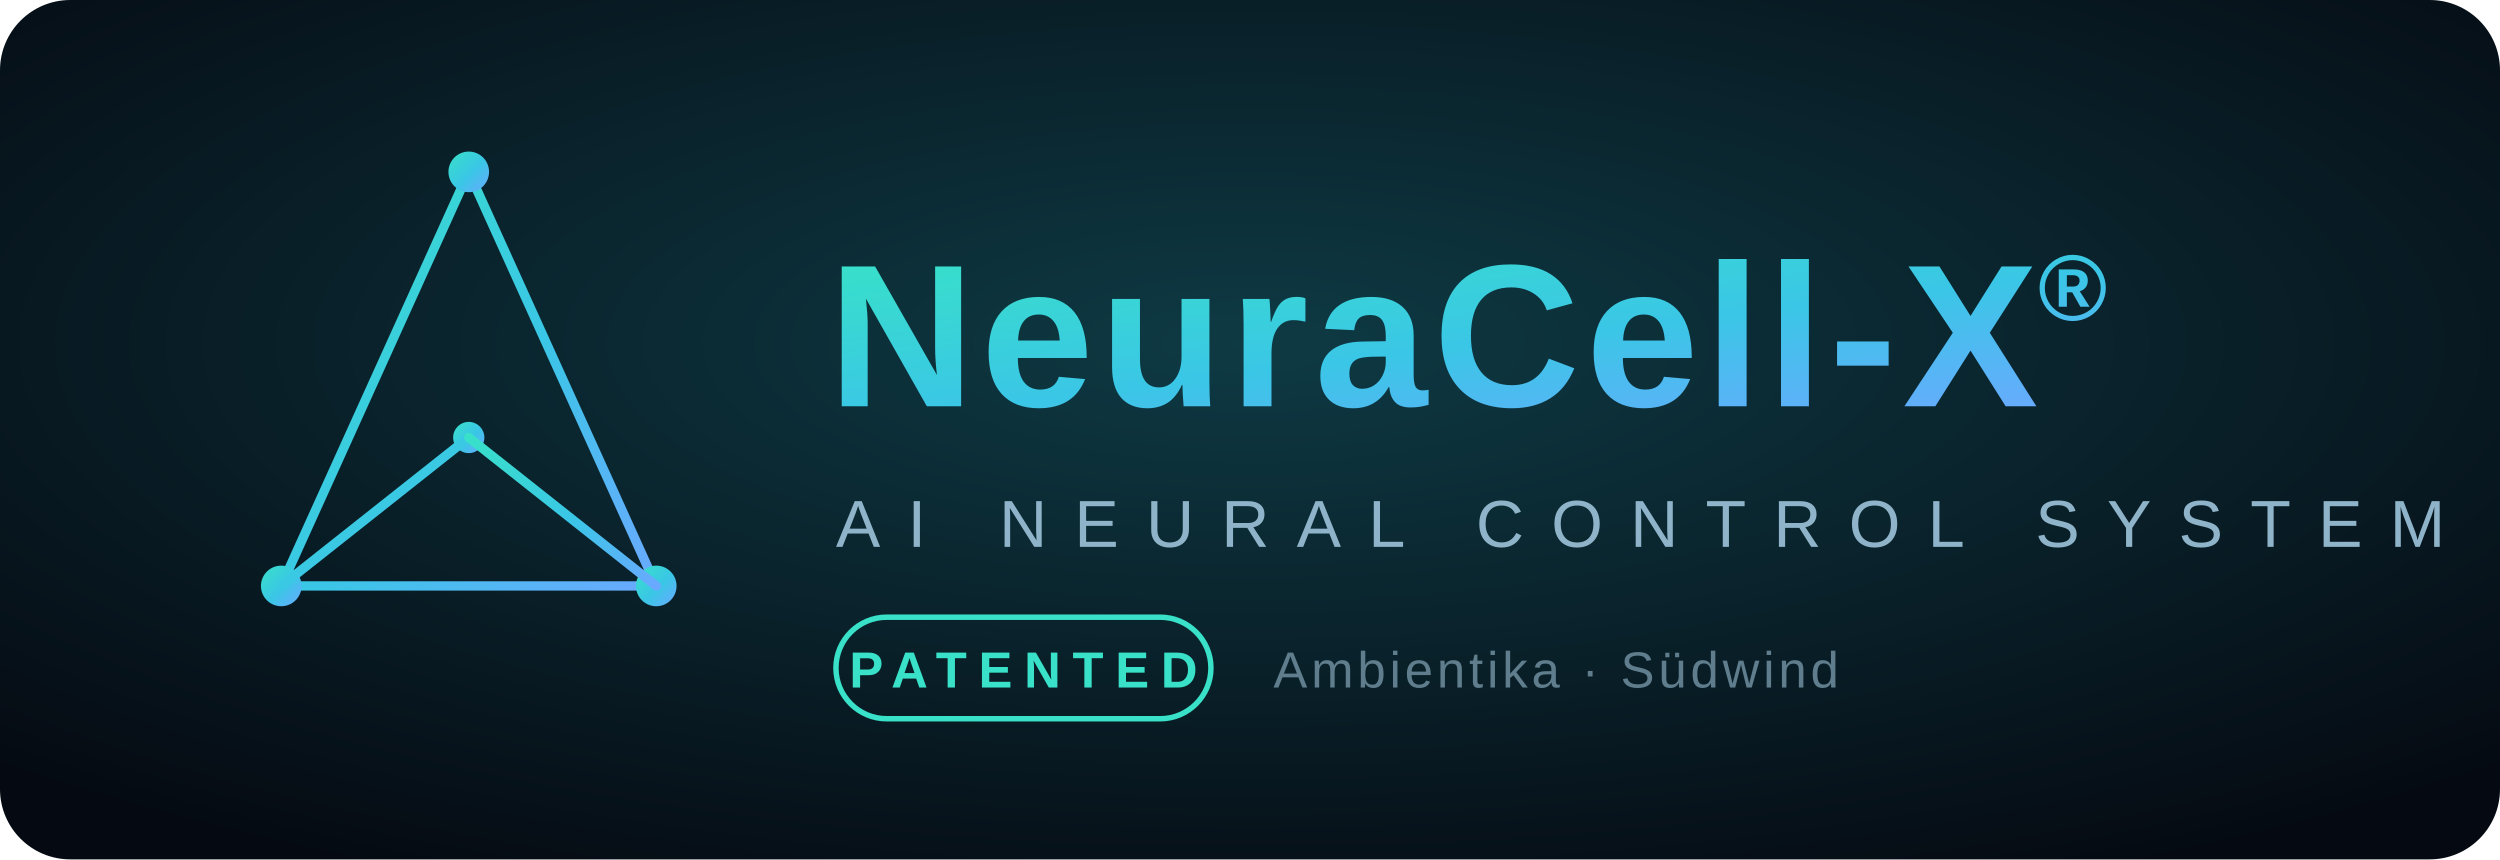
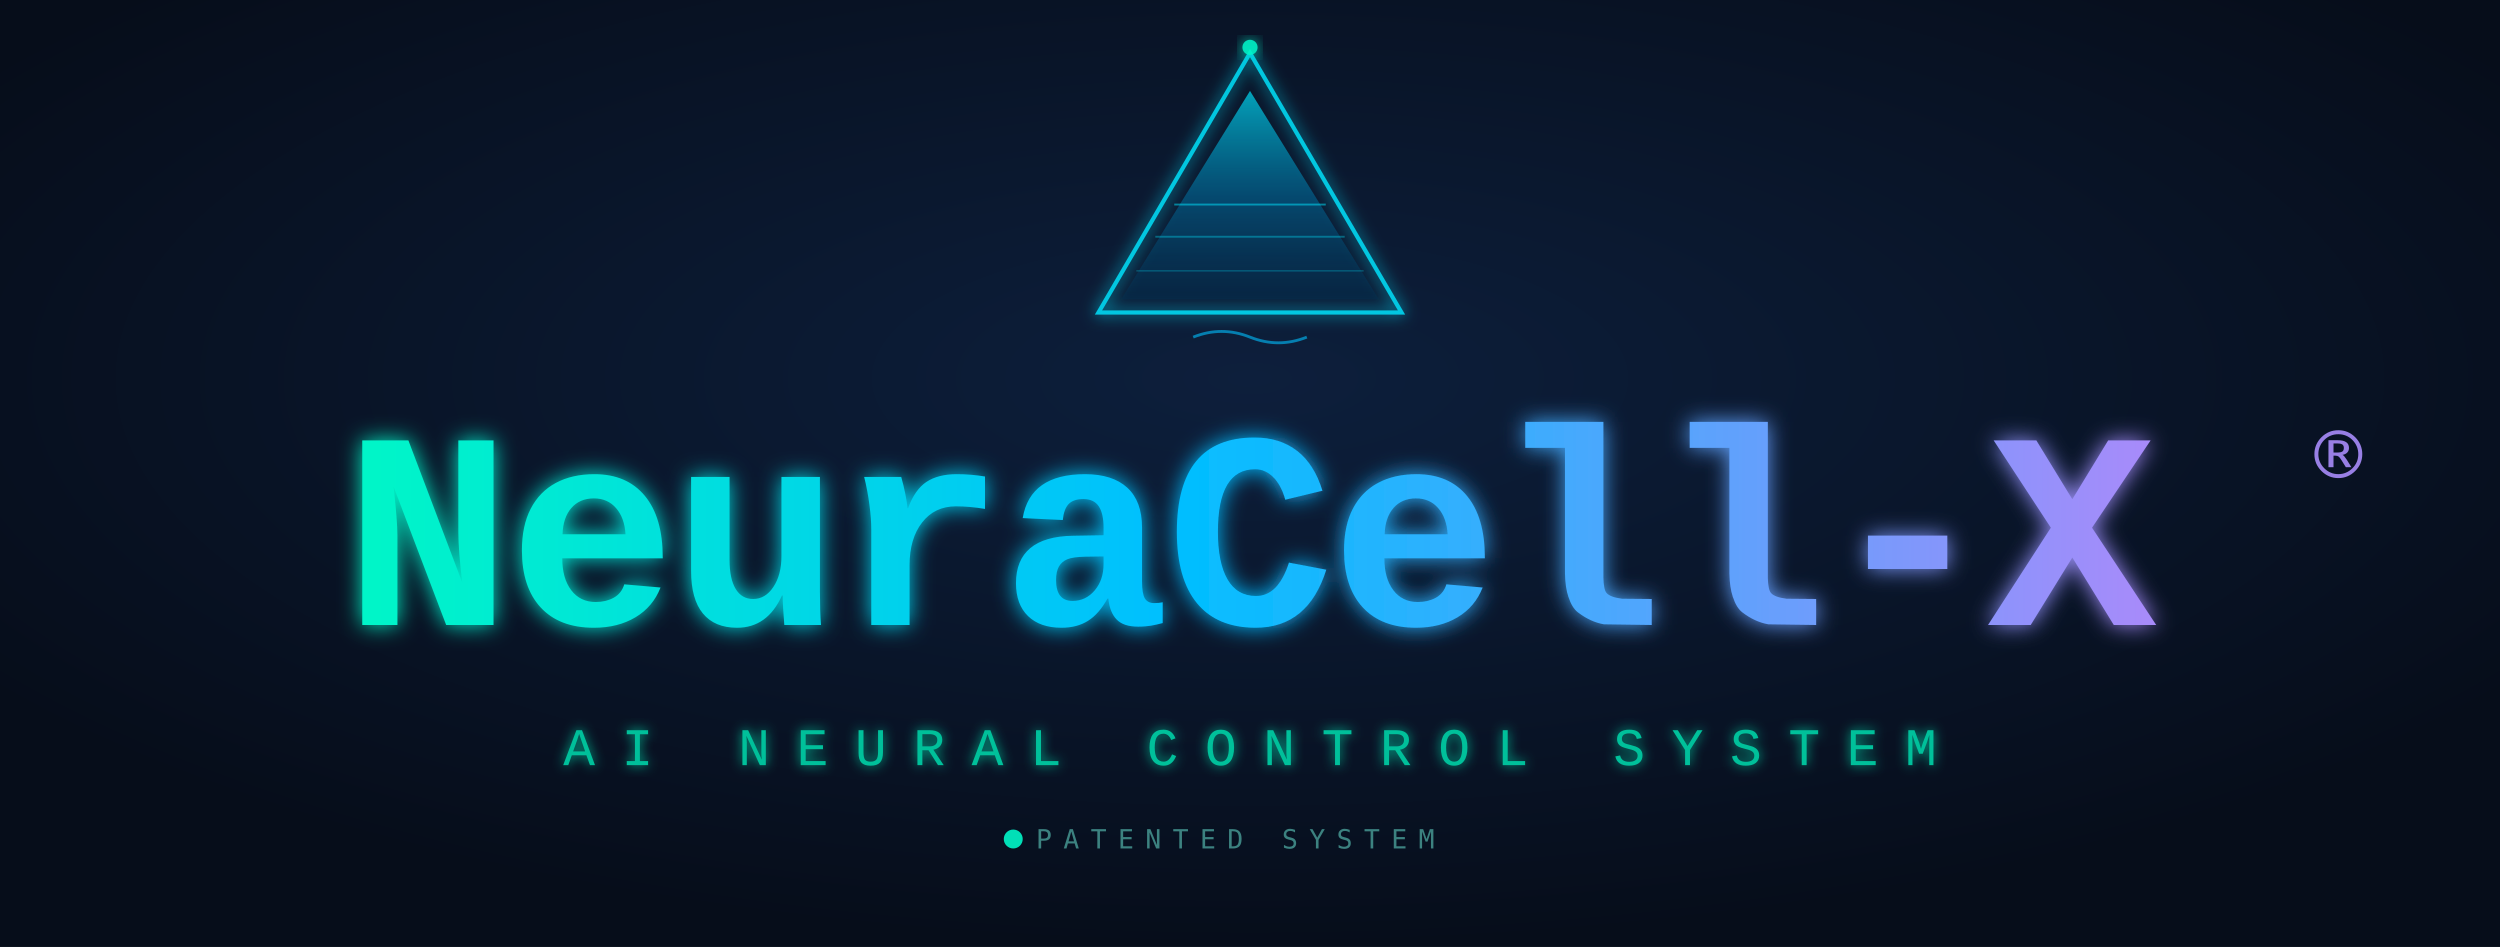
- <svg xmlns="http://www.w3.org/2000/svg" width="640" height="220" viewBox="0 0 640 220" role="img" aria-label="NeuraCell-X - AI Neural Control System - Patented">
+ <svg xmlns="http://www.w3.org/2000/svg" viewBox="0 0 1320 500" width="1320" height="500">
  <defs>
-     <linearGradient id="ncx" x1="0" y1="0" x2="1" y2="1">
-       <stop offset="0" stop-color="#38e1c8" />
-       <stop offset="0.55" stop-color="#3ac6e6" />
-       <stop offset="1" stop-color="#6aa9ff" />
+     <radialGradient id="bgGlow" cx="50%" cy="40%" r="60%">
+       <stop offset="0%" stop-color="#0d1f3c" />
+       <stop offset="100%" stop-color="#060d1a" />
+     </radialGradient>
+     <linearGradient id="titleGrad" x1="0%" y1="0%" x2="100%" y2="0%">
+       <stop offset="0%" stop-color="#00f5c8" />
+       <stop offset="45%" stop-color="#00bfff" />
+       <stop offset="100%" stop-color="#a78bfa" />
    </linearGradient>
-     <radialGradient id="glow" cx="0.5" cy="0.4" r="0.7">
-       <stop offset="0" stop-color="#0e3a44" />
-       <stop offset="1" stop-color="#050a12" />
-     </radialGradient>
+     <linearGradient id="triGrad" x1="0%" y1="0%" x2="0%" y2="100%">
+       <stop offset="0%" stop-color="#00e5ff" stop-opacity="0.9" />
+       <stop offset="50%" stop-color="#0077aa" stop-opacity="0.7" />
+       <stop offset="100%" stop-color="#003355" stop-opacity="0.5" />
+     </linearGradient>
+     <filter id="triGlow" x="-30%" y="-30%" width="160%" height="160%">
+       <feGaussianBlur stdDeviation="4" result="blur" />
+       <feMerge>
+         <feMergeNode in="blur" />
+         <feMergeNode in="SourceGraphic" />
+       </feMerge>
+     </filter>
+     <filter id="textGlow" x="-5%" y="-20%" width="110%" height="140%">
+       <feGaussianBlur stdDeviation="6" result="blur" />
+       <feMerge>
+         <feMergeNode in="blur" />
+         <feMergeNode in="SourceGraphic" />
+       </feMerge>
+     </filter>
+     <filter id="subGlow" x="-5%" y="-30%" width="110%" height="160%">
+       <feGaussianBlur stdDeviation="3" result="blur" />
+       <feMerge>
+         <feMergeNode in="blur" />
+         <feMergeNode in="SourceGraphic" />
+       </feMerge>
+     </filter>
+     <linearGradient id="lineGrad" x1="0%" y1="0%" x2="100%" y2="0%">
+       <stop offset="0%" stop-color="#00bfff" stop-opacity="0" />
+       <stop offset="30%" stop-color="#00bfff" stop-opacity="0.6" />
+       <stop offset="70%" stop-color="#a78bfa" stop-opacity="0.6" />
+       <stop offset="100%" stop-color="#a78bfa" stop-opacity="0" />
+     </linearGradient>
  </defs>
-   <rect x="0" y="0" width="640" height="220" rx="18" fill="url(#glow)" />
-   <g fill="none" stroke="url(#ncx)" stroke-width="2.4" stroke-linejoin="round" stroke-linecap="round">
-     <polygon points="120,44 168,150 72,150" />
-     <circle cx="120" cy="44" r="5.2" fill="url(#ncx)" stroke="none" />
-     <circle cx="168" cy="150" r="5.2" fill="url(#ncx)" stroke="none" />
-     <circle cx="72" cy="150" r="5.2" fill="url(#ncx)" stroke="none" />
-     <circle cx="120" cy="112" r="4" fill="url(#ncx)" stroke="none" />
-     <line x1="120" y1="44" x2="120" y2="112" />
-     <line x1="72" y1="150" x2="120" y2="112" />
-     <line x1="168" y1="150" x2="120" y2="112" />
-   </g>
-   <text x="212" y="104" font-family="Segoe UI, Arial, sans-serif" font-size="52" font-weight="700" letter-spacing="1.5" fill="url(#ncx)">NeuraCell-X<tspan font-size="24" dy="-22">®</tspan>
-   </text>
-   <text x="214" y="140" font-family="Segoe UI, Arial, sans-serif" font-size="17" font-weight="500" letter-spacing="7" fill="#8fb4c9">AI NEURAL CONTROL SYSTEM</text>
-   <g>
-     <rect x="214" y="158" width="96" height="26" rx="13" fill="none" stroke="#38e1c8" stroke-width="1.4" />
-     <text x="262" y="176" font-family="Segoe UI, Arial, sans-serif" font-size="13" font-weight="600" letter-spacing="3" text-anchor="middle" fill="#38e1c8">PATENTED</text>
-   </g>
-   <text x="326" y="176" font-family="Segoe UI, Arial, sans-serif" font-size="13" letter-spacing="1" fill="#5f7d8c">Ambientika · Südwind</text>
+   <rect width="1320" height="500" fill="url(#bgGlow)" />
+   <polygon points="660,28 740,165 580,165" fill="none" stroke="#00e5ff" stroke-width="2.2" opacity="0.85" filter="url(#triGlow)" />
+   <polygon points="660,48 728,158 592,158" fill="url(#triGrad)" opacity="0.75" />
+   <line x1="620" y1="108" x2="700" y2="108" stroke="#00e5ff" stroke-width="1" opacity="0.5" />
+   <line x1="610" y1="125" x2="710" y2="125" stroke="#00e5ff" stroke-width="1" opacity="0.35" />
+   <line x1="600" y1="143" x2="720" y2="143" stroke="#00e5ff" stroke-width="0.8" opacity="0.25" />
+   <circle cx="660" cy="25" r="4" fill="#00f5c8" opacity="0.9" filter="url(#triGlow)" />
+   <path d="M630,178 Q645,172 660,178 Q675,184 690,178" fill="none" stroke="#00bfff" stroke-width="1.5" opacity="0.6" />
+   <text x="660" y="330" text-anchor="middle" font-family="'Orbitron', 'Rajdhani', 'Exo 2', 'Courier New', monospace" font-size="148" font-weight="800" letter-spacing="-2" fill="url(#titleGrad)" filter="url(#textGlow)">NeuraCell-X</text>
+   <text x="1222" y="255" font-family="'Orbitron', monospace" font-size="42" font-weight="400" fill="#a78bfa" opacity="0.9">®</text>
+   <line x1="200" y1="355" x2="1120" y2="355" stroke="url(#lineGrad)" stroke-width="1.2" />
+   <text x="660" y="404" text-anchor="middle" font-family="'Orbitron', 'Share Tech Mono', 'Courier New', monospace" font-size="28" font-weight="500" letter-spacing="14" fill="#00c8a0" filter="url(#subGlow)" opacity="0.95">AI NEURAL CONTROL SYSTEM</text>
+   <circle cx="535" cy="443" r="5" fill="#00f5c8" opacity="0.9" />
+   <text x="547" y="448" font-family="'Orbitron', 'Share Tech Mono', monospace" font-size="14" font-weight="400" letter-spacing="6" fill="#4da8a0" opacity="0.75">PATENTED SYSTEM</text>
</svg>
